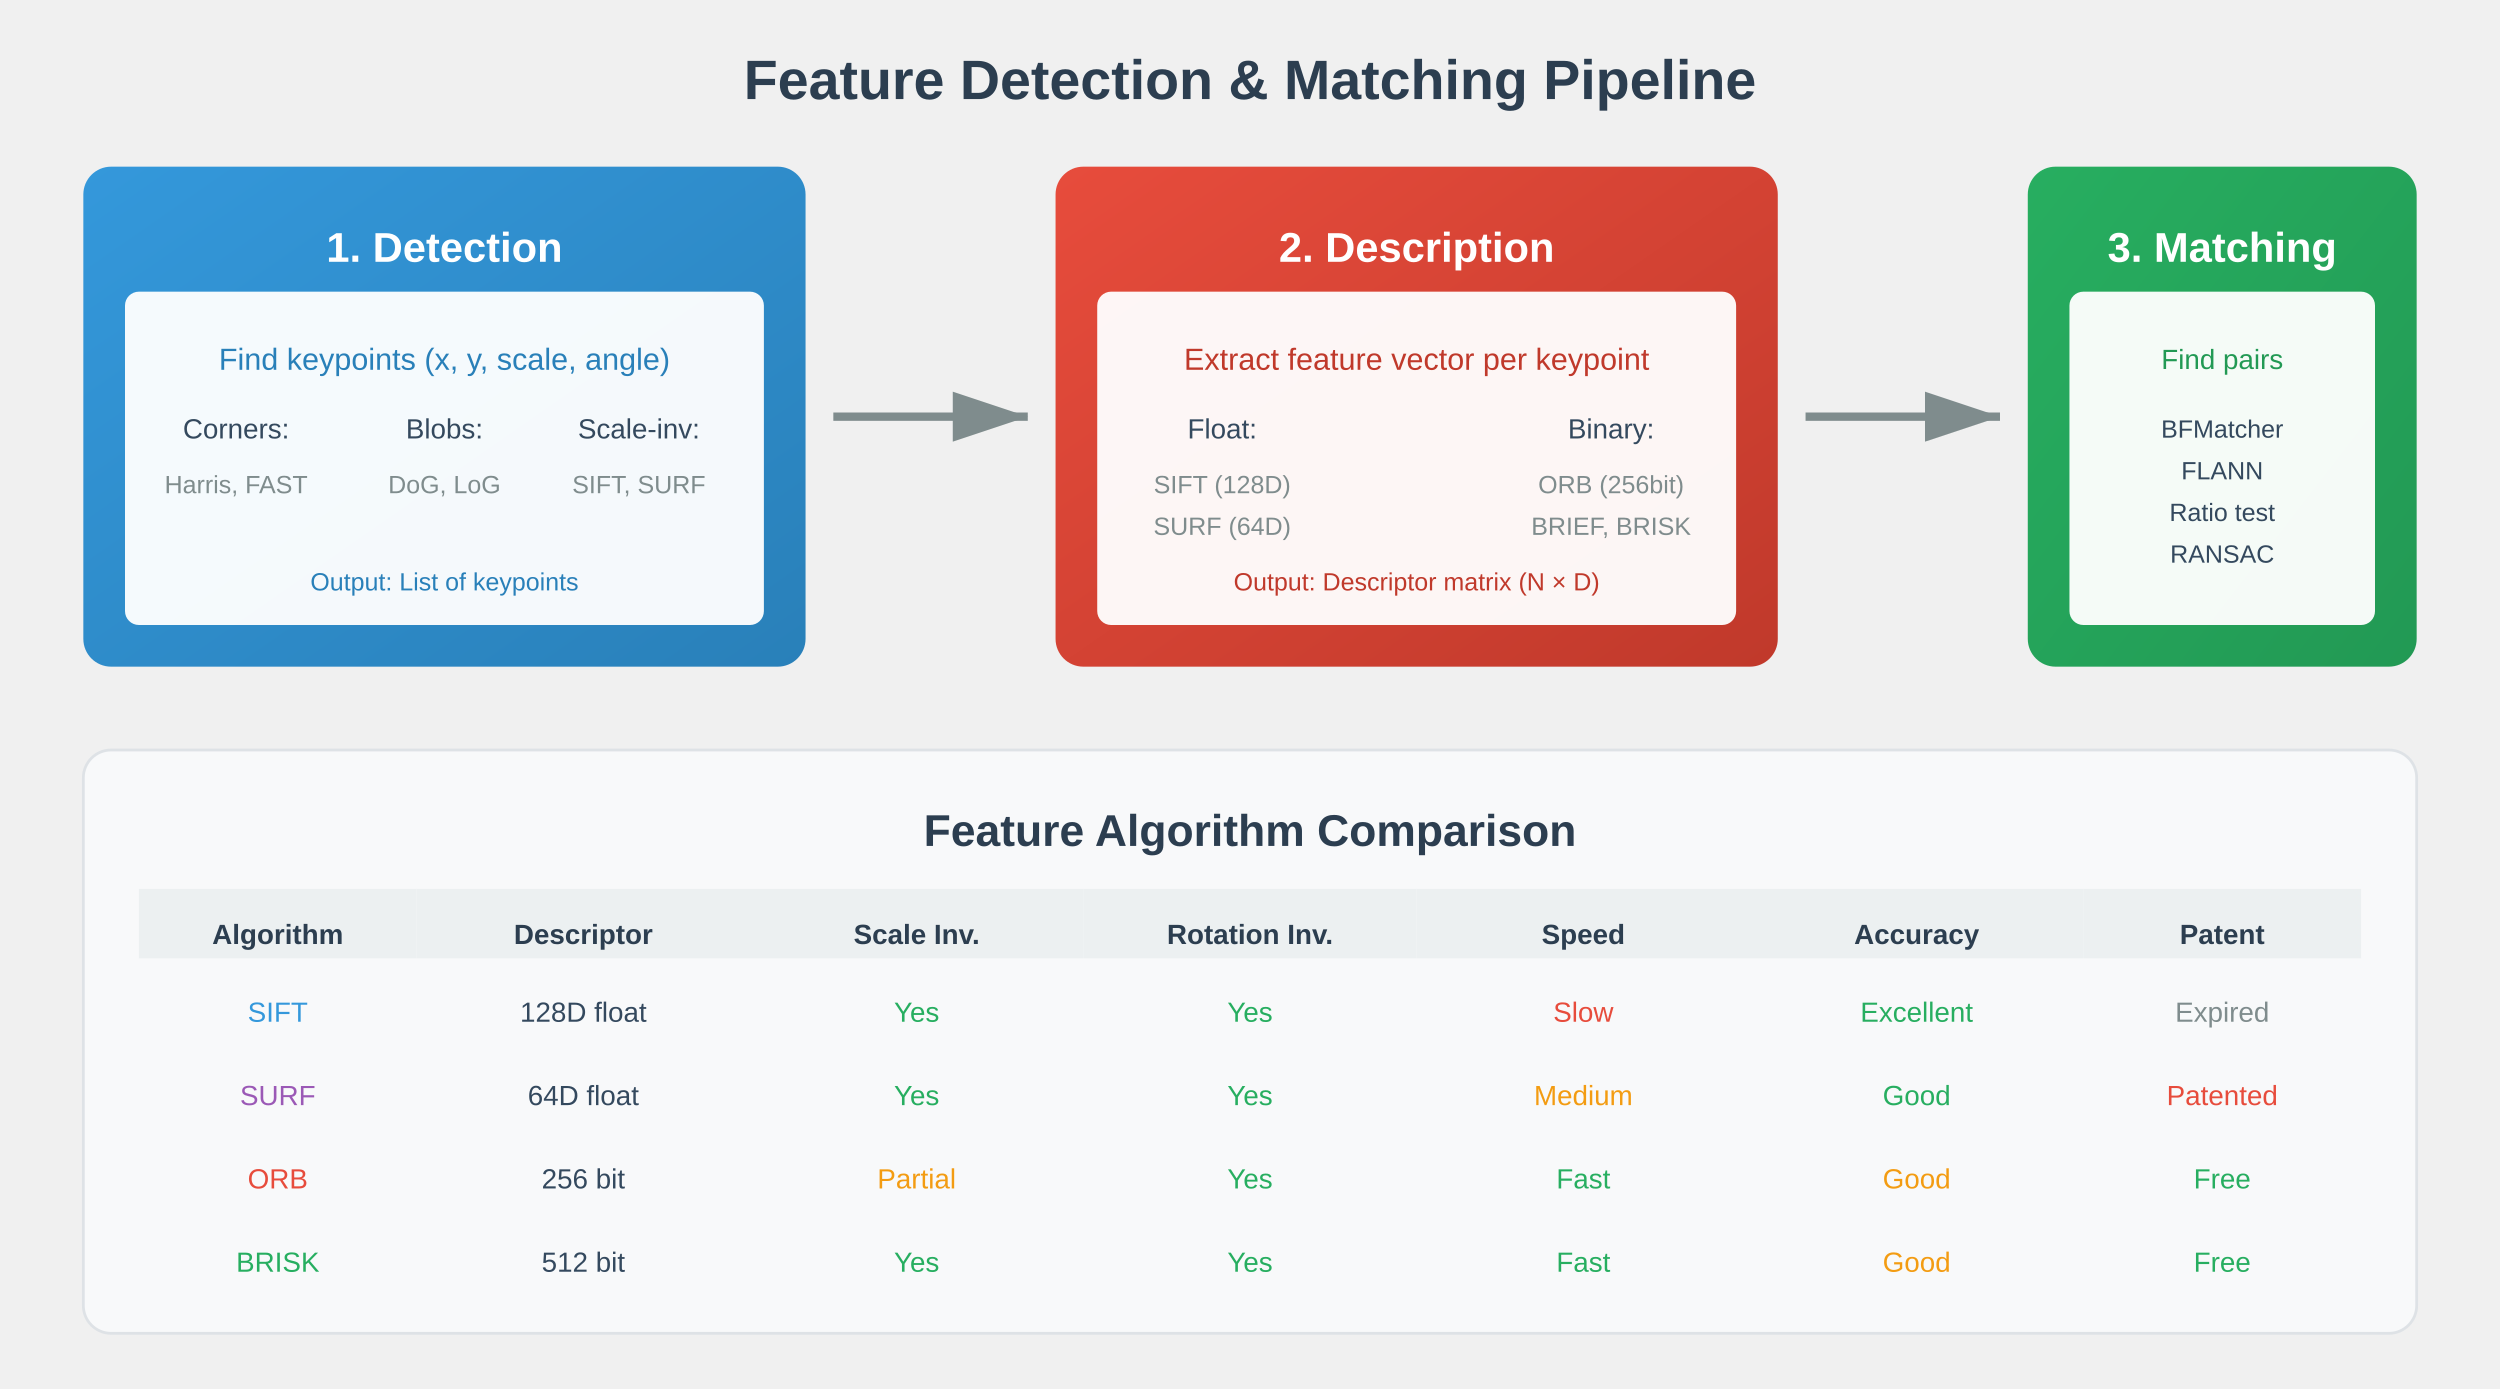
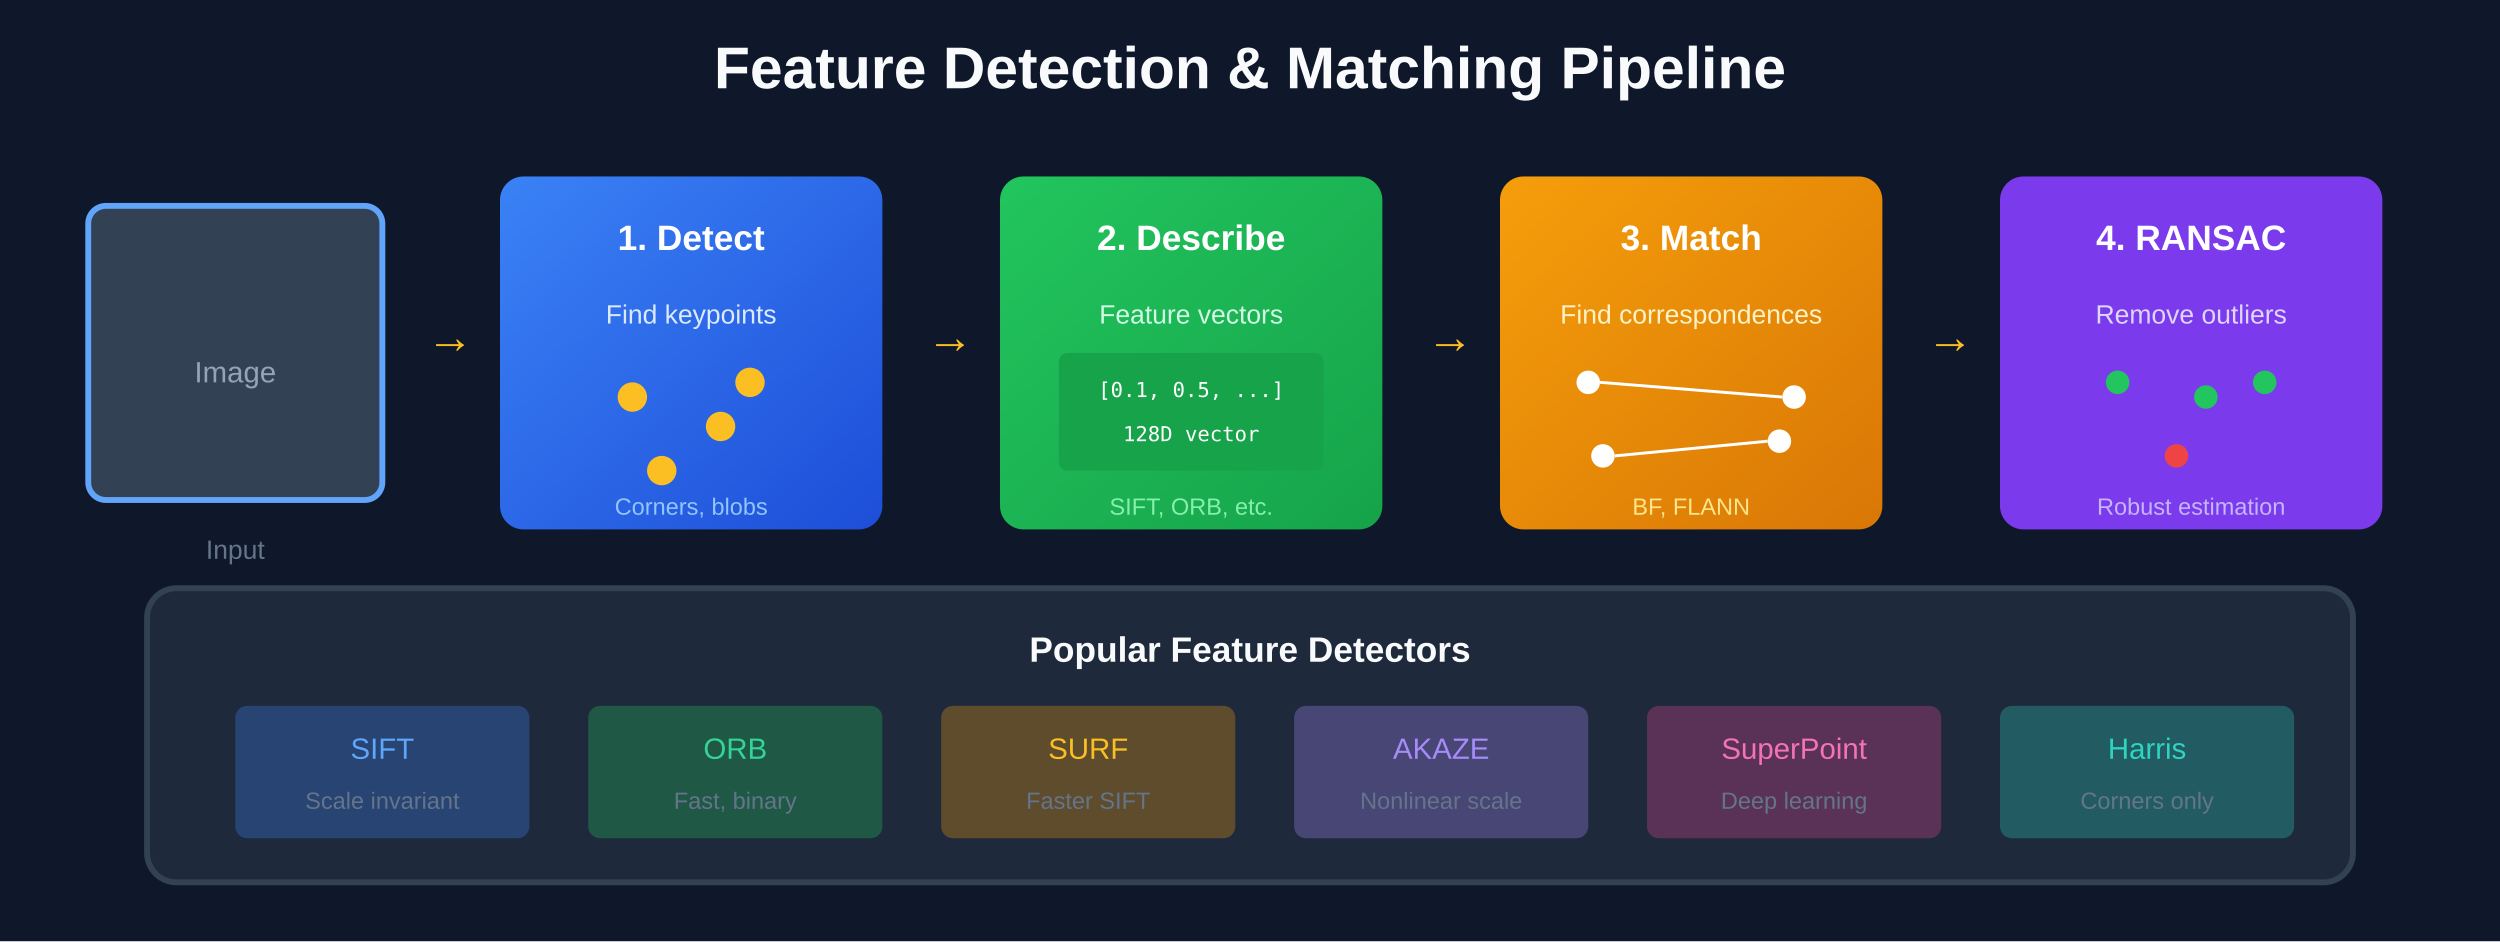
- <svg xmlns="http://www.w3.org/2000/svg" viewBox="0 0 900 500">
+ <svg xmlns="http://www.w3.org/2000/svg" viewBox="0 0 850 320">
  <defs>
    <linearGradient id="detectGrad" x1="0%" y1="0%" x2="100%" y2="100%">
-       <stop offset="0%" style="stop-color:#3498db" />
-       <stop offset="100%" style="stop-color:#2980b9" />
+       <stop offset="0%" style="stop-color:#3b82f6" />
+       <stop offset="100%" style="stop-color:#1d4ed8" />
    </linearGradient>
    <linearGradient id="descGrad" x1="0%" y1="0%" x2="100%" y2="100%">
-       <stop offset="0%" style="stop-color:#e74c3c" />
-       <stop offset="100%" style="stop-color:#c0392b" />
+       <stop offset="0%" style="stop-color:#22c55e" />
+       <stop offset="100%" style="stop-color:#16a34a" />
    </linearGradient>
    <linearGradient id="matchGrad" x1="0%" y1="0%" x2="100%" y2="100%">
-       <stop offset="0%" style="stop-color:#27ae60" />
-       <stop offset="100%" style="stop-color:#229954" />
+       <stop offset="0%" style="stop-color:#f59e0b" />
+       <stop offset="100%" style="stop-color:#d97706" />
    </linearGradient>
  </defs>
-   <text x="450" y="30" font-family="Arial, sans-serif" font-size="20" font-weight="bold" fill="#2c3e50" text-anchor="middle" dominant-baseline="middle">Feature Detection &amp; Matching Pipeline</text>
-   <g>
-     <rect x="30" y="60" width="260" height="180" fill="url(#detectGrad)" rx="10" />
-     <text x="160" y="90" font-family="Arial, sans-serif" font-size="15" font-weight="bold" fill="white" text-anchor="middle" dominant-baseline="middle">1. Detection</text>
-     <rect x="45" y="105" width="230" height="120" fill="white" opacity="0.95" rx="5" />
-     <text x="160" y="130" font-family="Arial, sans-serif" font-size="11" fill="#2980b9" text-anchor="middle" dominant-baseline="middle">Find keypoints (x, y, scale, angle)</text>
-     <text x="85" y="155" font-family="Arial, sans-serif" font-size="10" fill="#34495e" text-anchor="middle" dominant-baseline="middle">Corners:</text>
-     <text x="85" y="175" font-family="Arial, sans-serif" font-size="9" fill="#7f8c8d" text-anchor="middle" dominant-baseline="middle">Harris, FAST</text>
-     <text x="160" y="155" font-family="Arial, sans-serif" font-size="10" fill="#34495e" text-anchor="middle" dominant-baseline="middle">Blobs:</text>
-     <text x="160" y="175" font-family="Arial, sans-serif" font-size="9" fill="#7f8c8d" text-anchor="middle" dominant-baseline="middle">DoG, LoG</text>
-     <text x="230" y="155" font-family="Arial, sans-serif" font-size="10" fill="#34495e" text-anchor="middle" dominant-baseline="middle">Scale-inv:</text>
-     <text x="230" y="175" font-family="Arial, sans-serif" font-size="9" fill="#7f8c8d" text-anchor="middle" dominant-baseline="middle">SIFT, SURF</text>
-     <text x="160" y="210" font-family="Arial, sans-serif" font-size="9" fill="#2980b9" text-anchor="middle" dominant-baseline="middle">Output: List of keypoints</text>
+   <rect width="850" height="320" fill="#0f172a" />
+   <text x="425" y="30" text-anchor="middle" font-family="Arial, sans-serif" font-size="20" font-weight="bold" fill="#f8fafc">Feature Detection &amp; Matching Pipeline</text>
+   <g transform="translate(30, 70)">
+     <rect width="100" height="100" rx="6" fill="#334155" stroke="#60a5fa" stroke-width="2" />
+     <text x="50" y="60" text-anchor="middle" font-family="Arial, sans-serif" font-size="10" fill="#94a3b8">Image</text>
+     <text x="50" y="120" text-anchor="middle" font-family="Arial, sans-serif" font-size="9" fill="#64748b">Input</text>
  </g>
-   <path d="M 300 150 L 370 150" stroke="#7f8c8d" stroke-width="3" marker-end="url(#arrPipe)" />
-   <defs>
-     <marker id="arrPipe" markerWidth="10" markerHeight="10" refX="9" refY="3" orient="auto">
-       <path d="M0,0 L0,6 L9,3 z" fill="#7f8c8d" />
-     </marker>
-   </defs>
-   <g>
-     <rect x="380" y="60" width="260" height="180" fill="url(#descGrad)" rx="10" />
-     <text x="510" y="90" font-family="Arial, sans-serif" font-size="15" font-weight="bold" fill="white" text-anchor="middle" dominant-baseline="middle">2. Description</text>
-     <rect x="395" y="105" width="230" height="120" fill="white" opacity="0.95" rx="5" />
-     <text x="510" y="130" font-family="Arial, sans-serif" font-size="11" fill="#c0392b" text-anchor="middle" dominant-baseline="middle">Extract feature vector per keypoint</text>
-     <text x="440" y="155" font-family="Arial, sans-serif" font-size="10" fill="#34495e" text-anchor="middle" dominant-baseline="middle">Float:</text>
-     <text x="440" y="175" font-family="Arial, sans-serif" font-size="9" fill="#7f8c8d" text-anchor="middle" dominant-baseline="middle">SIFT (128D)</text>
-     <text x="440" y="190" font-family="Arial, sans-serif" font-size="9" fill="#7f8c8d" text-anchor="middle" dominant-baseline="middle">SURF (64D)</text>
-     <text x="580" y="155" font-family="Arial, sans-serif" font-size="10" fill="#34495e" text-anchor="middle" dominant-baseline="middle">Binary:</text>
-     <text x="580" y="175" font-family="Arial, sans-serif" font-size="9" fill="#7f8c8d" text-anchor="middle" dominant-baseline="middle">ORB (256bit)</text>
-     <text x="580" y="190" font-family="Arial, sans-serif" font-size="9" fill="#7f8c8d" text-anchor="middle" dominant-baseline="middle">BRIEF, BRISK</text>
-     <text x="510" y="210" font-family="Arial, sans-serif" font-size="9" fill="#c0392b" text-anchor="middle" dominant-baseline="middle">Output: Descriptor matrix (N × D)</text>
+   <text x="145" y="120" font-family="Arial, sans-serif" font-size="16" fill="#fbbf24">→</text>
+   <g transform="translate(170, 60)">
+     <rect width="130" height="120" rx="8" fill="url(#detectGrad)" />
+     <text x="65" y="25" text-anchor="middle" font-family="Arial, sans-serif" font-size="12" font-weight="bold" fill="#fff">1. Detect</text>
+     <text x="65" y="50" text-anchor="middle" font-family="Arial, sans-serif" font-size="9" fill="#dbeafe">Find keypoints</text>
+     <g transform="translate(25, 60)">
+       <circle cx="20" cy="15" r="5" fill="#fbbf24" />
+       <circle cx="50" cy="25" r="5" fill="#fbbf24" />
+       <circle cx="30" cy="40" r="5" fill="#fbbf24" />
+       <circle cx="60" cy="10" r="5" fill="#fbbf24" />
+     </g>
+     <text x="65" y="115" text-anchor="middle" font-family="Arial, sans-serif" font-size="8" fill="#93c5fd">Corners, blobs</text>
  </g>
-   <path d="M 650 150 L 720 150" stroke="#7f8c8d" stroke-width="3" marker-end="url(#arrPipe)" />
-   <g>
-     <rect x="730" y="60" width="140" height="180" fill="url(#matchGrad)" rx="10" />
-     <text x="800" y="90" font-family="Arial, sans-serif" font-size="15" font-weight="bold" fill="white" text-anchor="middle" dominant-baseline="middle">3. Matching</text>
-     <rect x="745" y="105" width="110" height="120" fill="white" opacity="0.95" rx="5" />
-     <text x="800" y="130" font-family="Arial, sans-serif" font-size="10" fill="#229954" text-anchor="middle" dominant-baseline="middle">Find pairs</text>
-     <text x="800" y="155" font-family="Arial, sans-serif" font-size="9" fill="#34495e" text-anchor="middle" dominant-baseline="middle">BFMatcher</text>
-     <text x="800" y="170" font-family="Arial, sans-serif" font-size="9" fill="#34495e" text-anchor="middle" dominant-baseline="middle">FLANN</text>
-     <text x="800" y="185" font-family="Arial, sans-serif" font-size="9" fill="#34495e" text-anchor="middle" dominant-baseline="middle">Ratio test</text>
-     <text x="800" y="200" font-family="Arial, sans-serif" font-size="9" fill="#34495e" text-anchor="middle" dominant-baseline="middle">RANSAC</text>
+   <text x="315" y="120" font-family="Arial, sans-serif" font-size="16" fill="#fbbf24">→</text>
+   <g transform="translate(340, 60)">
+     <rect width="130" height="120" rx="8" fill="url(#descGrad)" />
+     <text x="65" y="25" text-anchor="middle" font-family="Arial, sans-serif" font-size="12" font-weight="bold" fill="#fff">2. Describe</text>
+     <text x="65" y="50" text-anchor="middle" font-family="Arial, sans-serif" font-size="9" fill="#d1fae5">Feature vectors</text>
+     <g transform="translate(20, 60)">
+       <rect width="90" height="40" rx="3" fill="#16a34a" />
+       <text x="45" y="15" text-anchor="middle" font-family="monospace" font-size="7" fill="#fff">[0.1, 0.5, ...]</text>
+       <text x="45" y="30" text-anchor="middle" font-family="monospace" font-size="7" fill="#fff">128D vector</text>
+     </g>
+     <text x="65" y="115" text-anchor="middle" font-family="Arial, sans-serif" font-size="8" fill="#86efac">SIFT, ORB, etc.</text>
  </g>
-   <rect x="30" y="270" width="840" height="210" fill="#f8f9fa" stroke="#dee2e6" rx="10" />
-   <text x="450" y="300" font-family="Arial, sans-serif" font-size="16" font-weight="bold" fill="#2c3e50" text-anchor="middle" dominant-baseline="middle">Feature Algorithm Comparison</text>
-   <rect x="50" y="320" width="100" height="25" fill="#ecf0f1" />
-   <rect x="150" y="320" width="120" height="25" fill="#ecf0f1" />
-   <rect x="270" y="320" width="120" height="25" fill="#ecf0f1" />
-   <rect x="390" y="320" width="120" height="25" fill="#ecf0f1" />
-   <rect x="510" y="320" width="120" height="25" fill="#ecf0f1" />
-   <rect x="630" y="320" width="120" height="25" fill="#ecf0f1" />
-   <rect x="750" y="320" width="100" height="25" fill="#ecf0f1" />
-   <text x="100" y="337" font-family="Arial, sans-serif" font-size="10" font-weight="bold" fill="#2c3e50" text-anchor="middle" dominant-baseline="middle">Algorithm</text>
-   <text x="210" y="337" font-family="Arial, sans-serif" font-size="10" font-weight="bold" fill="#2c3e50" text-anchor="middle" dominant-baseline="middle">Descriptor</text>
-   <text x="330" y="337" font-family="Arial, sans-serif" font-size="10" font-weight="bold" fill="#2c3e50" text-anchor="middle" dominant-baseline="middle">Scale Inv.</text>
-   <text x="450" y="337" font-family="Arial, sans-serif" font-size="10" font-weight="bold" fill="#2c3e50" text-anchor="middle" dominant-baseline="middle">Rotation Inv.</text>
-   <text x="570" y="337" font-family="Arial, sans-serif" font-size="10" font-weight="bold" fill="#2c3e50" text-anchor="middle" dominant-baseline="middle">Speed</text>
-   <text x="690" y="337" font-family="Arial, sans-serif" font-size="10" font-weight="bold" fill="#2c3e50" text-anchor="middle" dominant-baseline="middle">Accuracy</text>
-   <text x="800" y="337" font-family="Arial, sans-serif" font-size="10" font-weight="bold" fill="#2c3e50" text-anchor="middle" dominant-baseline="middle">Patent</text>
-   <text x="100" y="365" font-family="Arial, sans-serif" font-size="10" fill="#3498db" text-anchor="middle" dominant-baseline="middle">SIFT</text>
-   <text x="210" y="365" font-family="Arial, sans-serif" font-size="10" fill="#34495e" text-anchor="middle" dominant-baseline="middle">128D float</text>
-   <text x="330" y="365" font-family="Arial, sans-serif" font-size="10" fill="#27ae60" text-anchor="middle" dominant-baseline="middle">Yes</text>
-   <text x="450" y="365" font-family="Arial, sans-serif" font-size="10" fill="#27ae60" text-anchor="middle" dominant-baseline="middle">Yes</text>
-   <text x="570" y="365" font-family="Arial, sans-serif" font-size="10" fill="#e74c3c" text-anchor="middle" dominant-baseline="middle">Slow</text>
-   <text x="690" y="365" font-family="Arial, sans-serif" font-size="10" fill="#27ae60" text-anchor="middle" dominant-baseline="middle">Excellent</text>
-   <text x="800" y="365" font-family="Arial, sans-serif" font-size="10" fill="#7f8c8d" text-anchor="middle" dominant-baseline="middle">Expired</text>
-   <text x="100" y="395" font-family="Arial, sans-serif" font-size="10" fill="#9b59b6" text-anchor="middle" dominant-baseline="middle">SURF</text>
-   <text x="210" y="395" font-family="Arial, sans-serif" font-size="10" fill="#34495e" text-anchor="middle" dominant-baseline="middle">64D float</text>
-   <text x="330" y="395" font-family="Arial, sans-serif" font-size="10" fill="#27ae60" text-anchor="middle" dominant-baseline="middle">Yes</text>
-   <text x="450" y="395" font-family="Arial, sans-serif" font-size="10" fill="#27ae60" text-anchor="middle" dominant-baseline="middle">Yes</text>
-   <text x="570" y="395" font-family="Arial, sans-serif" font-size="10" fill="#f39c12" text-anchor="middle" dominant-baseline="middle">Medium</text>
-   <text x="690" y="395" font-family="Arial, sans-serif" font-size="10" fill="#27ae60" text-anchor="middle" dominant-baseline="middle">Good</text>
-   <text x="800" y="395" font-family="Arial, sans-serif" font-size="10" fill="#e74c3c" text-anchor="middle" dominant-baseline="middle">Patented</text>
-   <text x="100" y="425" font-family="Arial, sans-serif" font-size="10" fill="#e74c3c" text-anchor="middle" dominant-baseline="middle">ORB</text>
-   <text x="210" y="425" font-family="Arial, sans-serif" font-size="10" fill="#34495e" text-anchor="middle" dominant-baseline="middle">256 bit</text>
-   <text x="330" y="425" font-family="Arial, sans-serif" font-size="10" fill="#f39c12" text-anchor="middle" dominant-baseline="middle">Partial</text>
-   <text x="450" y="425" font-family="Arial, sans-serif" font-size="10" fill="#27ae60" text-anchor="middle" dominant-baseline="middle">Yes</text>
-   <text x="570" y="425" font-family="Arial, sans-serif" font-size="10" fill="#27ae60" text-anchor="middle" dominant-baseline="middle">Fast</text>
-   <text x="690" y="425" font-family="Arial, sans-serif" font-size="10" fill="#f39c12" text-anchor="middle" dominant-baseline="middle">Good</text>
-   <text x="800" y="425" font-family="Arial, sans-serif" font-size="10" fill="#27ae60" text-anchor="middle" dominant-baseline="middle">Free</text>
-   <text x="100" y="455" font-family="Arial, sans-serif" font-size="10" fill="#27ae60" text-anchor="middle" dominant-baseline="middle">BRISK</text>
-   <text x="210" y="455" font-family="Arial, sans-serif" font-size="10" fill="#34495e" text-anchor="middle" dominant-baseline="middle">512 bit</text>
-   <text x="330" y="455" font-family="Arial, sans-serif" font-size="10" fill="#27ae60" text-anchor="middle" dominant-baseline="middle">Yes</text>
-   <text x="450" y="455" font-family="Arial, sans-serif" font-size="10" fill="#27ae60" text-anchor="middle" dominant-baseline="middle">Yes</text>
-   <text x="570" y="455" font-family="Arial, sans-serif" font-size="10" fill="#27ae60" text-anchor="middle" dominant-baseline="middle">Fast</text>
-   <text x="690" y="455" font-family="Arial, sans-serif" font-size="10" fill="#f39c12" text-anchor="middle" dominant-baseline="middle">Good</text>
-   <text x="800" y="455" font-family="Arial, sans-serif" font-size="10" fill="#27ae60" text-anchor="middle" dominant-baseline="middle">Free</text>
+   <text x="485" y="120" font-family="Arial, sans-serif" font-size="16" fill="#fbbf24">→</text>
+   <g transform="translate(510, 60)">
+     <rect width="130" height="120" rx="8" fill="url(#matchGrad)" />
+     <text x="65" y="25" text-anchor="middle" font-family="Arial, sans-serif" font-size="12" font-weight="bold" fill="#fff">3. Match</text>
+     <text x="65" y="50" text-anchor="middle" font-family="Arial, sans-serif" font-size="9" fill="#fef3c7">Find correspondences</text>
+     <g transform="translate(15, 55)">
+       <circle cx="15" cy="15" r="4" fill="#fff" />
+       <circle cx="85" cy="20" r="4" fill="#fff" />
+       <line x1="19" y1="15" x2="81" y2="20" stroke="#fff" stroke-width="1" />
+       <circle cx="20" cy="40" r="4" fill="#fff" />
+       <circle cx="80" cy="35" r="4" fill="#fff" />
+       <line x1="24" y1="40" x2="76" y2="35" stroke="#fff" stroke-width="1" />
+     </g>
+     <text x="65" y="115" text-anchor="middle" font-family="Arial, sans-serif" font-size="8" fill="#fde68a">BF, FLANN</text>
+   </g>
+   <text x="655" y="120" font-family="Arial, sans-serif" font-size="16" fill="#fbbf24">→</text>
+   <g transform="translate(680, 60)">
+     <rect width="130" height="120" rx="8" fill="#7c3aed" />
+     <text x="65" y="25" text-anchor="middle" font-family="Arial, sans-serif" font-size="12" font-weight="bold" fill="#fff">4. RANSAC</text>
+     <text x="65" y="50" text-anchor="middle" font-family="Arial, sans-serif" font-size="9" fill="#ddd6fe">Remove outliers</text>
+     <g transform="translate(20, 55)">
+       <circle cx="20" cy="15" r="4" fill="#22c55e" />
+       <circle cx="50" cy="20" r="4" fill="#22c55e" />
+       <circle cx="70" cy="15" r="4" fill="#22c55e" />
+       <circle cx="40" cy="40" r="4" fill="#ef4444" />
+     </g>
+     <text x="65" y="115" text-anchor="middle" font-family="Arial, sans-serif" font-size="8" fill="#c4b5fd">Robust estimation</text>
+   </g>
+   <g transform="translate(50, 200)">
+     <rect width="750" height="100" rx="10" fill="#1e293b" stroke="#334155" stroke-width="2" />
+     <text x="375" y="25" text-anchor="middle" font-family="Arial, sans-serif" font-size="12" font-weight="bold" fill="#f8fafc">Popular Feature Detectors</text>
+     <g transform="translate(30, 40)">
+       <rect width="100" height="45" rx="4" fill="#3b82f6" opacity="0.3" />
+       <text x="50" y="18" text-anchor="middle" font-family="Arial, sans-serif" font-size="10" fill="#60a5fa">SIFT</text>
+       <text x="50" y="35" text-anchor="middle" font-family="Arial, sans-serif" font-size="8" fill="#64748b">Scale invariant</text>
+     </g>
+     <g transform="translate(150, 40)">
+       <rect width="100" height="45" rx="4" fill="#22c55e" opacity="0.3" />
+       <text x="50" y="18" text-anchor="middle" font-family="Arial, sans-serif" font-size="10" fill="#34d399">ORB</text>
+       <text x="50" y="35" text-anchor="middle" font-family="Arial, sans-serif" font-size="8" fill="#64748b">Fast, binary</text>
+     </g>
+     <g transform="translate(270, 40)">
+       <rect width="100" height="45" rx="4" fill="#f59e0b" opacity="0.3" />
+       <text x="50" y="18" text-anchor="middle" font-family="Arial, sans-serif" font-size="10" fill="#fbbf24">SURF</text>
+       <text x="50" y="35" text-anchor="middle" font-family="Arial, sans-serif" font-size="8" fill="#64748b">Faster SIFT</text>
+     </g>
+     <g transform="translate(390, 40)">
+       <rect width="100" height="45" rx="4" fill="#a78bfa" opacity="0.3" />
+       <text x="50" y="18" text-anchor="middle" font-family="Arial, sans-serif" font-size="10" fill="#a78bfa">AKAZE</text>
+       <text x="50" y="35" text-anchor="middle" font-family="Arial, sans-serif" font-size="8" fill="#64748b">Nonlinear scale</text>
+     </g>
+     <g transform="translate(510, 40)">
+       <rect width="100" height="45" rx="4" fill="#ec4899" opacity="0.3" />
+       <text x="50" y="18" text-anchor="middle" font-family="Arial, sans-serif" font-size="10" fill="#f472b6">SuperPoint</text>
+       <text x="50" y="35" text-anchor="middle" font-family="Arial, sans-serif" font-size="8" fill="#64748b">Deep learning</text>
+     </g>
+     <g transform="translate(630, 40)">
+       <rect width="100" height="45" rx="4" fill="#2dd4bf" opacity="0.3" />
+       <text x="50" y="18" text-anchor="middle" font-family="Arial, sans-serif" font-size="10" fill="#2dd4bf">Harris</text>
+       <text x="50" y="35" text-anchor="middle" font-family="Arial, sans-serif" font-size="8" fill="#64748b">Corners only</text>
+     </g>
+   </g>
</svg>
